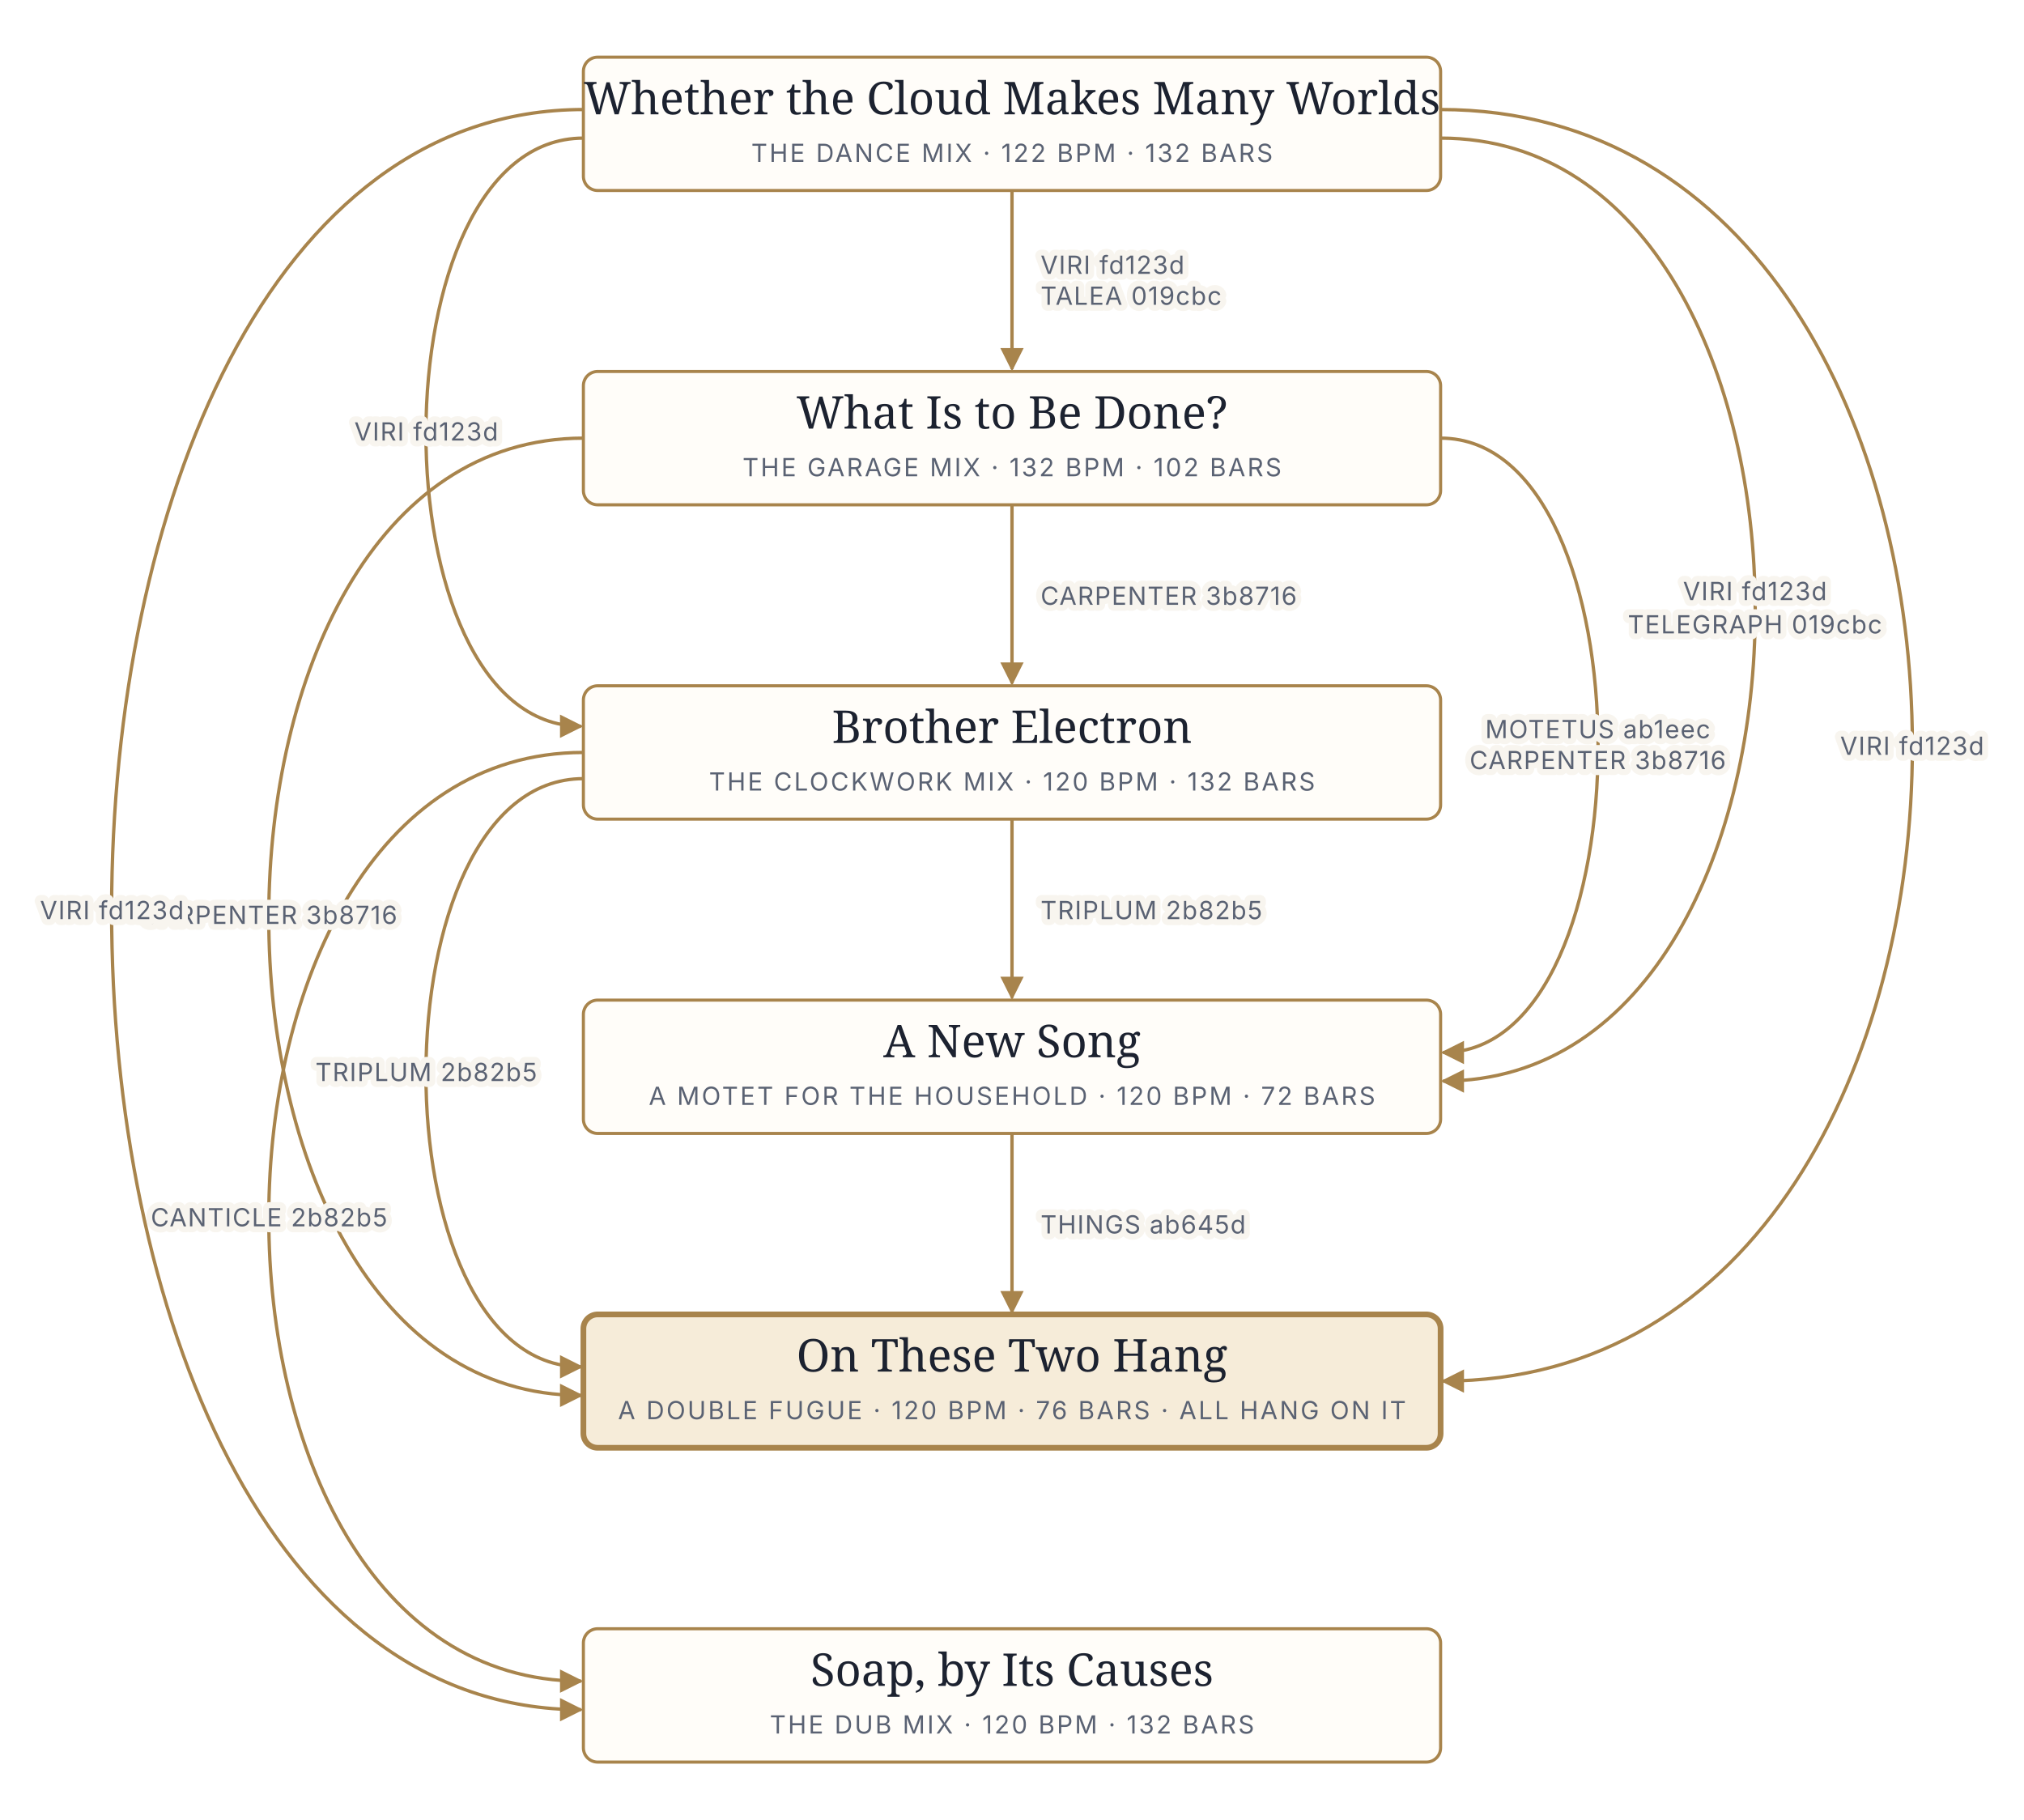
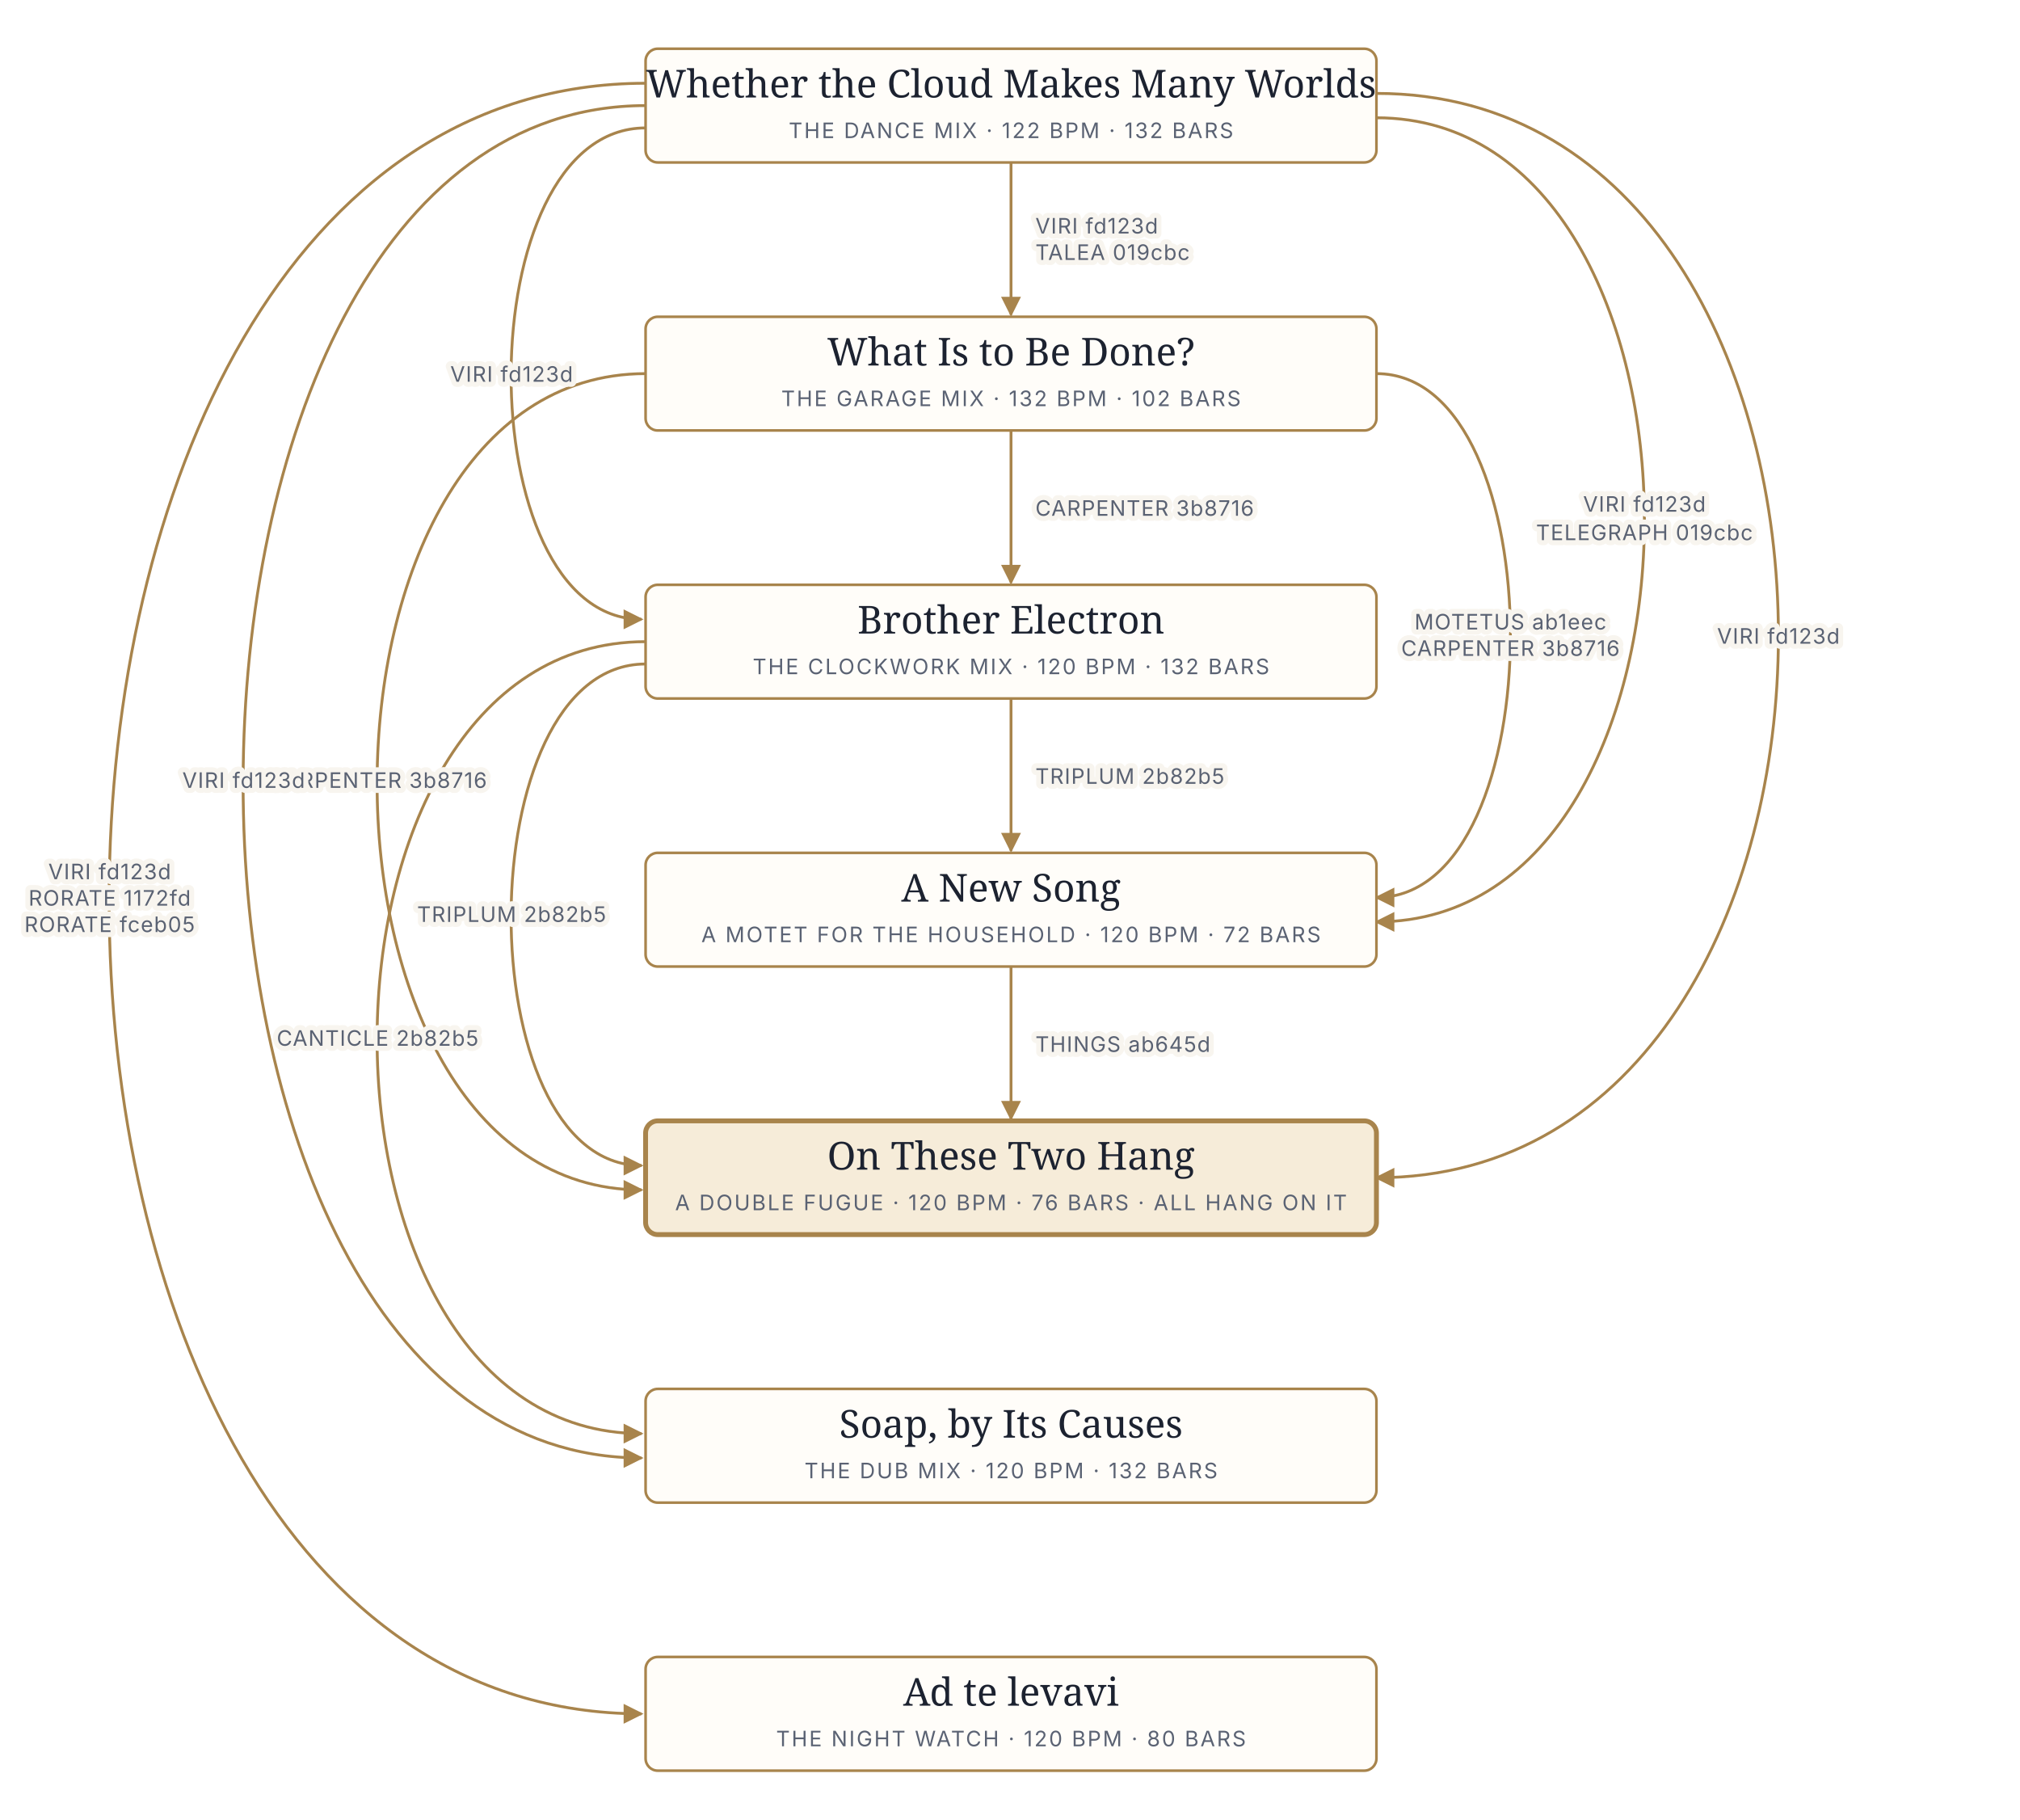
- <svg xmlns="http://www.w3.org/2000/svg" viewBox="0 0 850 764" width="850" height="764" class="family-svg" role="img" aria-labelledby="ft-t ft-d" font-family="Inter, system-ui, sans-serif">
+ <svg xmlns="http://www.w3.org/2000/svg" viewBox="0 0 995 896" width="995" height="896" class="family-svg" role="img" aria-labelledby="ft-t ft-d" font-family="Inter, system-ui, sans-serif">
  <defs>
    <marker id="ft-a" viewBox="0 0 10 10" refX="9" refY="5" markerWidth="7" markerHeight="7" orient="auto-start-reverse">
      <path d="M0 0L10 5L0 10z" fill="#a8844c" />
    </marker>
  </defs>
-   <path d="M425 80V155" fill="none" stroke="#a8844c" stroke-width="1.4" marker-end="url(#ft-a)" />
-   <path d="M425 212V287" fill="none" stroke="#a8844c" stroke-width="1.4" marker-end="url(#ft-a)" />
-   <path d="M425 344V419" fill="none" stroke="#a8844c" stroke-width="1.4" marker-end="url(#ft-a)" />
-   <path d="M425 476V551" fill="none" stroke="#a8844c" stroke-width="1.4" marker-end="url(#ft-a)" />
-   <path d="M245 58C157 58,157 305,244 305" fill="none" stroke="#a8844c" stroke-width="1.4" marker-end="url(#ft-a)" />
-   <path d="M245 327C157 327,157 574,244 574" fill="none" stroke="#a8844c" stroke-width="1.4" marker-end="url(#ft-a)" />
-   <path d="M245 184C69 184,69 586,244 586" fill="none" stroke="#a8844c" stroke-width="1.4" marker-end="url(#ft-a)" />
-   <path d="M245 316C69 316,69 706,244 706" fill="none" stroke="#a8844c" stroke-width="1.4" marker-end="url(#ft-a)" />
-   <path d="M245 46C-19 46,-19 718,244 718" fill="none" stroke="#a8844c" stroke-width="1.4" marker-end="url(#ft-a)" />
-   <path d="M605 184C693 184,693 442,606 442" fill="none" stroke="#a8844c" stroke-width="1.4" marker-end="url(#ft-a)" />
-   <path d="M605 58C781 58,781 454,606 454" fill="none" stroke="#a8844c" stroke-width="1.4" marker-end="url(#ft-a)" />
-   <path d="M605 46C869 46,869 580,606 580" fill="none" stroke="#a8844c" stroke-width="1.4" marker-end="url(#ft-a)" />
-   <text x="437" y="115" text-anchor="start" font-size="10.5" letter-spacing=".04em" fill="#5a6273" stroke="#f8f5ef" stroke-width="5" stroke-linejoin="round" paint-order="stroke">VIRI fd123d</text>
-   <text x="437" y="128" text-anchor="start" font-size="10.5" letter-spacing=".04em" fill="#5a6273" stroke="#f8f5ef" stroke-width="5" stroke-linejoin="round" paint-order="stroke">TALEA 019cbc</text>
-   <text x="437" y="254" text-anchor="start" font-size="10.5" letter-spacing=".04em" fill="#5a6273" stroke="#f8f5ef" stroke-width="5" stroke-linejoin="round" paint-order="stroke">CARPENTER 3b8716</text>
-   <text x="437" y="386" text-anchor="start" font-size="10.5" letter-spacing=".04em" fill="#5a6273" stroke="#f8f5ef" stroke-width="5" stroke-linejoin="round" paint-order="stroke">TRIPLUM 2b82b5</text>
-   <text x="437" y="518" text-anchor="start" font-size="10.5" letter-spacing=".04em" fill="#5a6273" stroke="#f8f5ef" stroke-width="5" stroke-linejoin="round" paint-order="stroke">THINGS ab645d</text>
-   <text x="179" y="185" text-anchor="middle" font-size="10.5" letter-spacing=".04em" fill="#5a6273" stroke="#f8f5ef" stroke-width="5" stroke-linejoin="round" paint-order="stroke">VIRI fd123d</text>
-   <text x="179" y="454" text-anchor="middle" font-size="10.5" letter-spacing=".04em" fill="#5a6273" stroke="#f8f5ef" stroke-width="5" stroke-linejoin="round" paint-order="stroke">TRIPLUM 2b82b5</text>
-   <text x="113" y="388" text-anchor="middle" font-size="10.5" letter-spacing=".04em" fill="#5a6273" stroke="#f8f5ef" stroke-width="5" stroke-linejoin="round" paint-order="stroke">CARPENTER 3b8716</text>
-   <text x="113" y="515" text-anchor="middle" font-size="10.5" letter-spacing=".04em" fill="#5a6273" stroke="#f8f5ef" stroke-width="5" stroke-linejoin="round" paint-order="stroke">CANTICLE 2b82b5</text>
-   <text x="47" y="386" text-anchor="middle" font-size="10.5" letter-spacing=".04em" fill="#5a6273" stroke="#f8f5ef" stroke-width="5" stroke-linejoin="round" paint-order="stroke">VIRI fd123d</text>
-   <text x="671" y="310" text-anchor="middle" font-size="10.5" letter-spacing=".04em" fill="#5a6273" stroke="#f8f5ef" stroke-width="5" stroke-linejoin="round" paint-order="stroke">MOTETUS ab1eec</text>
-   <text x="671" y="323" text-anchor="middle" font-size="10.5" letter-spacing=".04em" fill="#5a6273" stroke="#f8f5ef" stroke-width="5" stroke-linejoin="round" paint-order="stroke">CARPENTER 3b8716</text>
-   <text x="737" y="252" text-anchor="middle" font-size="10.5" letter-spacing=".04em" fill="#5a6273" stroke="#f8f5ef" stroke-width="5" stroke-linejoin="round" paint-order="stroke">VIRI fd123d</text>
-   <text x="737" y="266" text-anchor="middle" font-size="10.5" letter-spacing=".04em" fill="#5a6273" stroke="#f8f5ef" stroke-width="5" stroke-linejoin="round" paint-order="stroke">TELEGRAPH 019cbc</text>
-   <text x="803" y="317" text-anchor="middle" font-size="10.5" letter-spacing=".04em" fill="#5a6273" stroke="#f8f5ef" stroke-width="5" stroke-linejoin="round" paint-order="stroke">VIRI fd123d</text>
+   <path d="M498 80V155" fill="none" stroke="#a8844c" stroke-width="1.4" marker-end="url(#ft-a)" />
+   <path d="M498 212V287" fill="none" stroke="#a8844c" stroke-width="1.4" marker-end="url(#ft-a)" />
+   <path d="M498 344V419" fill="none" stroke="#a8844c" stroke-width="1.4" marker-end="url(#ft-a)" />
+   <path d="M498 476V551" fill="none" stroke="#a8844c" stroke-width="1.4" marker-end="url(#ft-a)" />
+   <path d="M318 63C230 63,230 305,316 305" fill="none" stroke="#a8844c" stroke-width="1.4" marker-end="url(#ft-a)" />
+   <path d="M318 327C230 327,230 574,316 574" fill="none" stroke="#a8844c" stroke-width="1.4" marker-end="url(#ft-a)" />
+   <path d="M318 184C142 184,142 586,316 586" fill="none" stroke="#a8844c" stroke-width="1.4" marker-end="url(#ft-a)" />
+   <path d="M318 316C142 316,142 706,316 706" fill="none" stroke="#a8844c" stroke-width="1.4" marker-end="url(#ft-a)" />
+   <path d="M318 52C54 52,54 718,316 718" fill="none" stroke="#a8844c" stroke-width="1.4" marker-end="url(#ft-a)" />
+   <path d="M318 41C-34 41,-34 844,316 844" fill="none" stroke="#a8844c" stroke-width="1.4" marker-end="url(#ft-a)" />
+   <path d="M678 184C766 184,766 442,678 442" fill="none" stroke="#a8844c" stroke-width="1.4" marker-end="url(#ft-a)" />
+   <path d="M678 58C854 58,854 454,678 454" fill="none" stroke="#a8844c" stroke-width="1.4" marker-end="url(#ft-a)" />
+   <path d="M678 46C942 46,942 580,678 580" fill="none" stroke="#a8844c" stroke-width="1.4" marker-end="url(#ft-a)" />
+   <text x="510" y="115" text-anchor="start" font-size="10.5" letter-spacing=".04em" fill="#5a6273" stroke="#f8f5ef" stroke-width="5" stroke-linejoin="round" paint-order="stroke">VIRI fd123d</text>
+   <text x="510" y="128" text-anchor="start" font-size="10.5" letter-spacing=".04em" fill="#5a6273" stroke="#f8f5ef" stroke-width="5" stroke-linejoin="round" paint-order="stroke">TALEA 019cbc</text>
+   <text x="510" y="254" text-anchor="start" font-size="10.5" letter-spacing=".04em" fill="#5a6273" stroke="#f8f5ef" stroke-width="5" stroke-linejoin="round" paint-order="stroke">CARPENTER 3b8716</text>
+   <text x="510" y="386" text-anchor="start" font-size="10.5" letter-spacing=".04em" fill="#5a6273" stroke="#f8f5ef" stroke-width="5" stroke-linejoin="round" paint-order="stroke">TRIPLUM 2b82b5</text>
+   <text x="510" y="518" text-anchor="start" font-size="10.5" letter-spacing=".04em" fill="#5a6273" stroke="#f8f5ef" stroke-width="5" stroke-linejoin="round" paint-order="stroke">THINGS ab645d</text>
+   <text x="252" y="188" text-anchor="middle" font-size="10.5" letter-spacing=".04em" fill="#5a6273" stroke="#f8f5ef" stroke-width="5" stroke-linejoin="round" paint-order="stroke">VIRI fd123d</text>
+   <text x="252" y="454" text-anchor="middle" font-size="10.5" letter-spacing=".04em" fill="#5a6273" stroke="#f8f5ef" stroke-width="5" stroke-linejoin="round" paint-order="stroke">TRIPLUM 2b82b5</text>
+   <text x="186" y="388" text-anchor="middle" font-size="10.5" letter-spacing=".04em" fill="#5a6273" stroke="#f8f5ef" stroke-width="5" stroke-linejoin="round" paint-order="stroke">CARPENTER 3b8716</text>
+   <text x="186" y="515" text-anchor="middle" font-size="10.5" letter-spacing=".04em" fill="#5a6273" stroke="#f8f5ef" stroke-width="5" stroke-linejoin="round" paint-order="stroke">CANTICLE 2b82b5</text>
+   <text x="120" y="388" text-anchor="middle" font-size="10.5" letter-spacing=".04em" fill="#5a6273" stroke="#f8f5ef" stroke-width="5" stroke-linejoin="round" paint-order="stroke">VIRI fd123d</text>
+   <text x="54" y="433" text-anchor="middle" font-size="10.5" letter-spacing=".04em" fill="#5a6273" stroke="#f8f5ef" stroke-width="5" stroke-linejoin="round" paint-order="stroke">VIRI fd123d</text>
+   <text x="54" y="446" text-anchor="middle" font-size="10.5" letter-spacing=".04em" fill="#5a6273" stroke="#f8f5ef" stroke-width="5" stroke-linejoin="round" paint-order="stroke">RORATE 1172fd</text>
+   <text x="54" y="459" text-anchor="middle" font-size="10.5" letter-spacing=".04em" fill="#5a6273" stroke="#f8f5ef" stroke-width="5" stroke-linejoin="round" paint-order="stroke">RORATE fceb05</text>
+   <text x="744" y="310" text-anchor="middle" font-size="10.5" letter-spacing=".04em" fill="#5a6273" stroke="#f8f5ef" stroke-width="5" stroke-linejoin="round" paint-order="stroke">MOTETUS ab1eec</text>
+   <text x="744" y="323" text-anchor="middle" font-size="10.5" letter-spacing=".04em" fill="#5a6273" stroke="#f8f5ef" stroke-width="5" stroke-linejoin="round" paint-order="stroke">CARPENTER 3b8716</text>
+   <text x="810" y="252" text-anchor="middle" font-size="10.5" letter-spacing=".04em" fill="#5a6273" stroke="#f8f5ef" stroke-width="5" stroke-linejoin="round" paint-order="stroke">VIRI fd123d</text>
+   <text x="810" y="266" text-anchor="middle" font-size="10.5" letter-spacing=".04em" fill="#5a6273" stroke="#f8f5ef" stroke-width="5" stroke-linejoin="round" paint-order="stroke">TELEGRAPH 019cbc</text>
+   <text x="876" y="317" text-anchor="middle" font-size="10.5" letter-spacing=".04em" fill="#5a6273" stroke="#f8f5ef" stroke-width="5" stroke-linejoin="round" paint-order="stroke">VIRI fd123d</text>
  <a href="/essays/whether-the-cloud-makes-many-worlds/">
-     <rect x="245" y="24" width="360" height="56" rx="6" fill="#fffdf9" stroke="#a8844c" stroke-width="1.3" />
-     <text x="425" y="48" text-anchor="middle" font-family="EB Garamond, Georgia, serif" font-size="19" fill="#1c2230">Whether the Cloud Makes Many Worlds</text>
-     <text x="425" y="68" text-anchor="middle" font-size="10.5" fill="#5a6273" letter-spacing=".08em">THE DANCE MIX · 122 BPM · 132 BARS</text>
+     <rect x="318" y="24" width="360" height="56" rx="6" fill="#fffdf9" stroke="#a8844c" stroke-width="1.3" />
+     <text x="498" y="48" text-anchor="middle" font-family="EB Garamond, Georgia, serif" font-size="19" fill="#1c2230">Whether the Cloud Makes Many Worlds</text>
+     <text x="498" y="68" text-anchor="middle" font-size="10.5" fill="#5a6273" letter-spacing=".08em">THE DANCE MIX · 122 BPM · 132 BARS</text>
  </a>
  <a href="/essays/what-is-to-be-done/">
-     <rect x="245" y="156" width="360" height="56" rx="6" fill="#fffdf9" stroke="#a8844c" stroke-width="1.3" />
-     <text x="425" y="180" text-anchor="middle" font-family="EB Garamond, Georgia, serif" font-size="19" fill="#1c2230">What Is to Be Done?</text>
-     <text x="425" y="200" text-anchor="middle" font-size="10.5" fill="#5a6273" letter-spacing=".08em">THE GARAGE MIX · 132 BPM · 102 BARS</text>
+     <rect x="318" y="156" width="360" height="56" rx="6" fill="#fffdf9" stroke="#a8844c" stroke-width="1.3" />
+     <text x="498" y="180" text-anchor="middle" font-family="EB Garamond, Georgia, serif" font-size="19" fill="#1c2230">What Is to Be Done?</text>
+     <text x="498" y="200" text-anchor="middle" font-size="10.5" fill="#5a6273" letter-spacing=".08em">THE GARAGE MIX · 132 BPM · 102 BARS</text>
  </a>
  <a href="/essays/brother-electron/">
-     <rect x="245" y="288" width="360" height="56" rx="6" fill="#fffdf9" stroke="#a8844c" stroke-width="1.3" />
-     <text x="425" y="312" text-anchor="middle" font-family="EB Garamond, Georgia, serif" font-size="19" fill="#1c2230">Brother Electron</text>
-     <text x="425" y="332" text-anchor="middle" font-size="10.5" fill="#5a6273" letter-spacing=".08em">THE CLOCKWORK MIX · 120 BPM · 132 BARS</text>
+     <rect x="318" y="288" width="360" height="56" rx="6" fill="#fffdf9" stroke="#a8844c" stroke-width="1.3" />
+     <text x="498" y="312" text-anchor="middle" font-family="EB Garamond, Georgia, serif" font-size="19" fill="#1c2230">Brother Electron</text>
+     <text x="498" y="332" text-anchor="middle" font-size="10.5" fill="#5a6273" letter-spacing=".08em">THE CLOCKWORK MIX · 120 BPM · 132 BARS</text>
  </a>
  <a href="/music/">
-     <rect x="245" y="420" width="360" height="56" rx="6" fill="#fffdf9" stroke="#a8844c" stroke-width="1.3" />
-     <text x="425" y="444" text-anchor="middle" font-family="EB Garamond, Georgia, serif" font-size="19" fill="#1c2230">A New Song</text>
-     <text x="425" y="464" text-anchor="middle" font-size="10.5" fill="#5a6273" letter-spacing=".08em">A MOTET FOR THE HOUSEHOLD · 120 BPM · 72 BARS</text>
+     <rect x="318" y="420" width="360" height="56" rx="6" fill="#fffdf9" stroke="#a8844c" stroke-width="1.3" />
+     <text x="498" y="444" text-anchor="middle" font-family="EB Garamond, Georgia, serif" font-size="19" fill="#1c2230">A New Song</text>
+     <text x="498" y="464" text-anchor="middle" font-size="10.5" fill="#5a6273" letter-spacing=".08em">A MOTET FOR THE HOUSEHOLD · 120 BPM · 72 BARS</text>
  </a>
  <a href="/music/#the-double-fugue">
-     <rect x="245" y="552" width="360" height="56" rx="6" fill="#f6ecd9" stroke="#a8844c" stroke-width="2.4" />
-     <text x="425" y="576" text-anchor="middle" font-family="EB Garamond, Georgia, serif" font-size="19" fill="#1c2230">On These Two Hang</text>
-     <text x="425" y="596" text-anchor="middle" font-size="10.5" fill="#5a6273" letter-spacing=".08em">A DOUBLE FUGUE · 120 BPM · 76 BARS · ALL HANG ON IT</text>
+     <rect x="318" y="552" width="360" height="56" rx="6" fill="#f6ecd9" stroke="#a8844c" stroke-width="2.4" />
+     <text x="498" y="576" text-anchor="middle" font-family="EB Garamond, Georgia, serif" font-size="19" fill="#1c2230">On These Two Hang</text>
+     <text x="498" y="596" text-anchor="middle" font-size="10.5" fill="#5a6273" letter-spacing=".08em">A DOUBLE FUGUE · 120 BPM · 76 BARS · ALL HANG ON IT</text>
  </a>
  <a href="/essays/soap-by-its-causes/">
-     <rect x="245" y="684" width="360" height="56" rx="6" fill="#fffdf9" stroke="#a8844c" stroke-width="1.3" />
-     <text x="425" y="708" text-anchor="middle" font-family="EB Garamond, Georgia, serif" font-size="19" fill="#1c2230">Soap, by Its Causes</text>
-     <text x="425" y="728" text-anchor="middle" font-size="10.5" fill="#5a6273" letter-spacing=".08em">THE DUB MIX · 120 BPM · 132 BARS</text>
+     <rect x="318" y="684" width="360" height="56" rx="6" fill="#fffdf9" stroke="#a8844c" stroke-width="1.3" />
+     <text x="498" y="708" text-anchor="middle" font-family="EB Garamond, Georgia, serif" font-size="19" fill="#1c2230">Soap, by Its Causes</text>
+     <text x="498" y="728" text-anchor="middle" font-size="10.5" fill="#5a6273" letter-spacing=".08em">THE DUB MIX · 120 BPM · 132 BARS</text>
+   </a>
+   <a href="/music/#ad-te-levavi">
+     <rect x="318" y="816" width="360" height="56" rx="6" fill="#fffdf9" stroke="#a8844c" stroke-width="1.3" />
+     <text x="498" y="840" text-anchor="middle" font-family="EB Garamond, Georgia, serif" font-size="19" fill="#1c2230">Ad te levavi</text>
+     <text x="498" y="860" text-anchor="middle" font-size="10.5" fill="#5a6273" letter-spacing=".08em">THE NIGHT WATCH · 120 BPM · 80 BARS</text>
  </a>
</svg>
